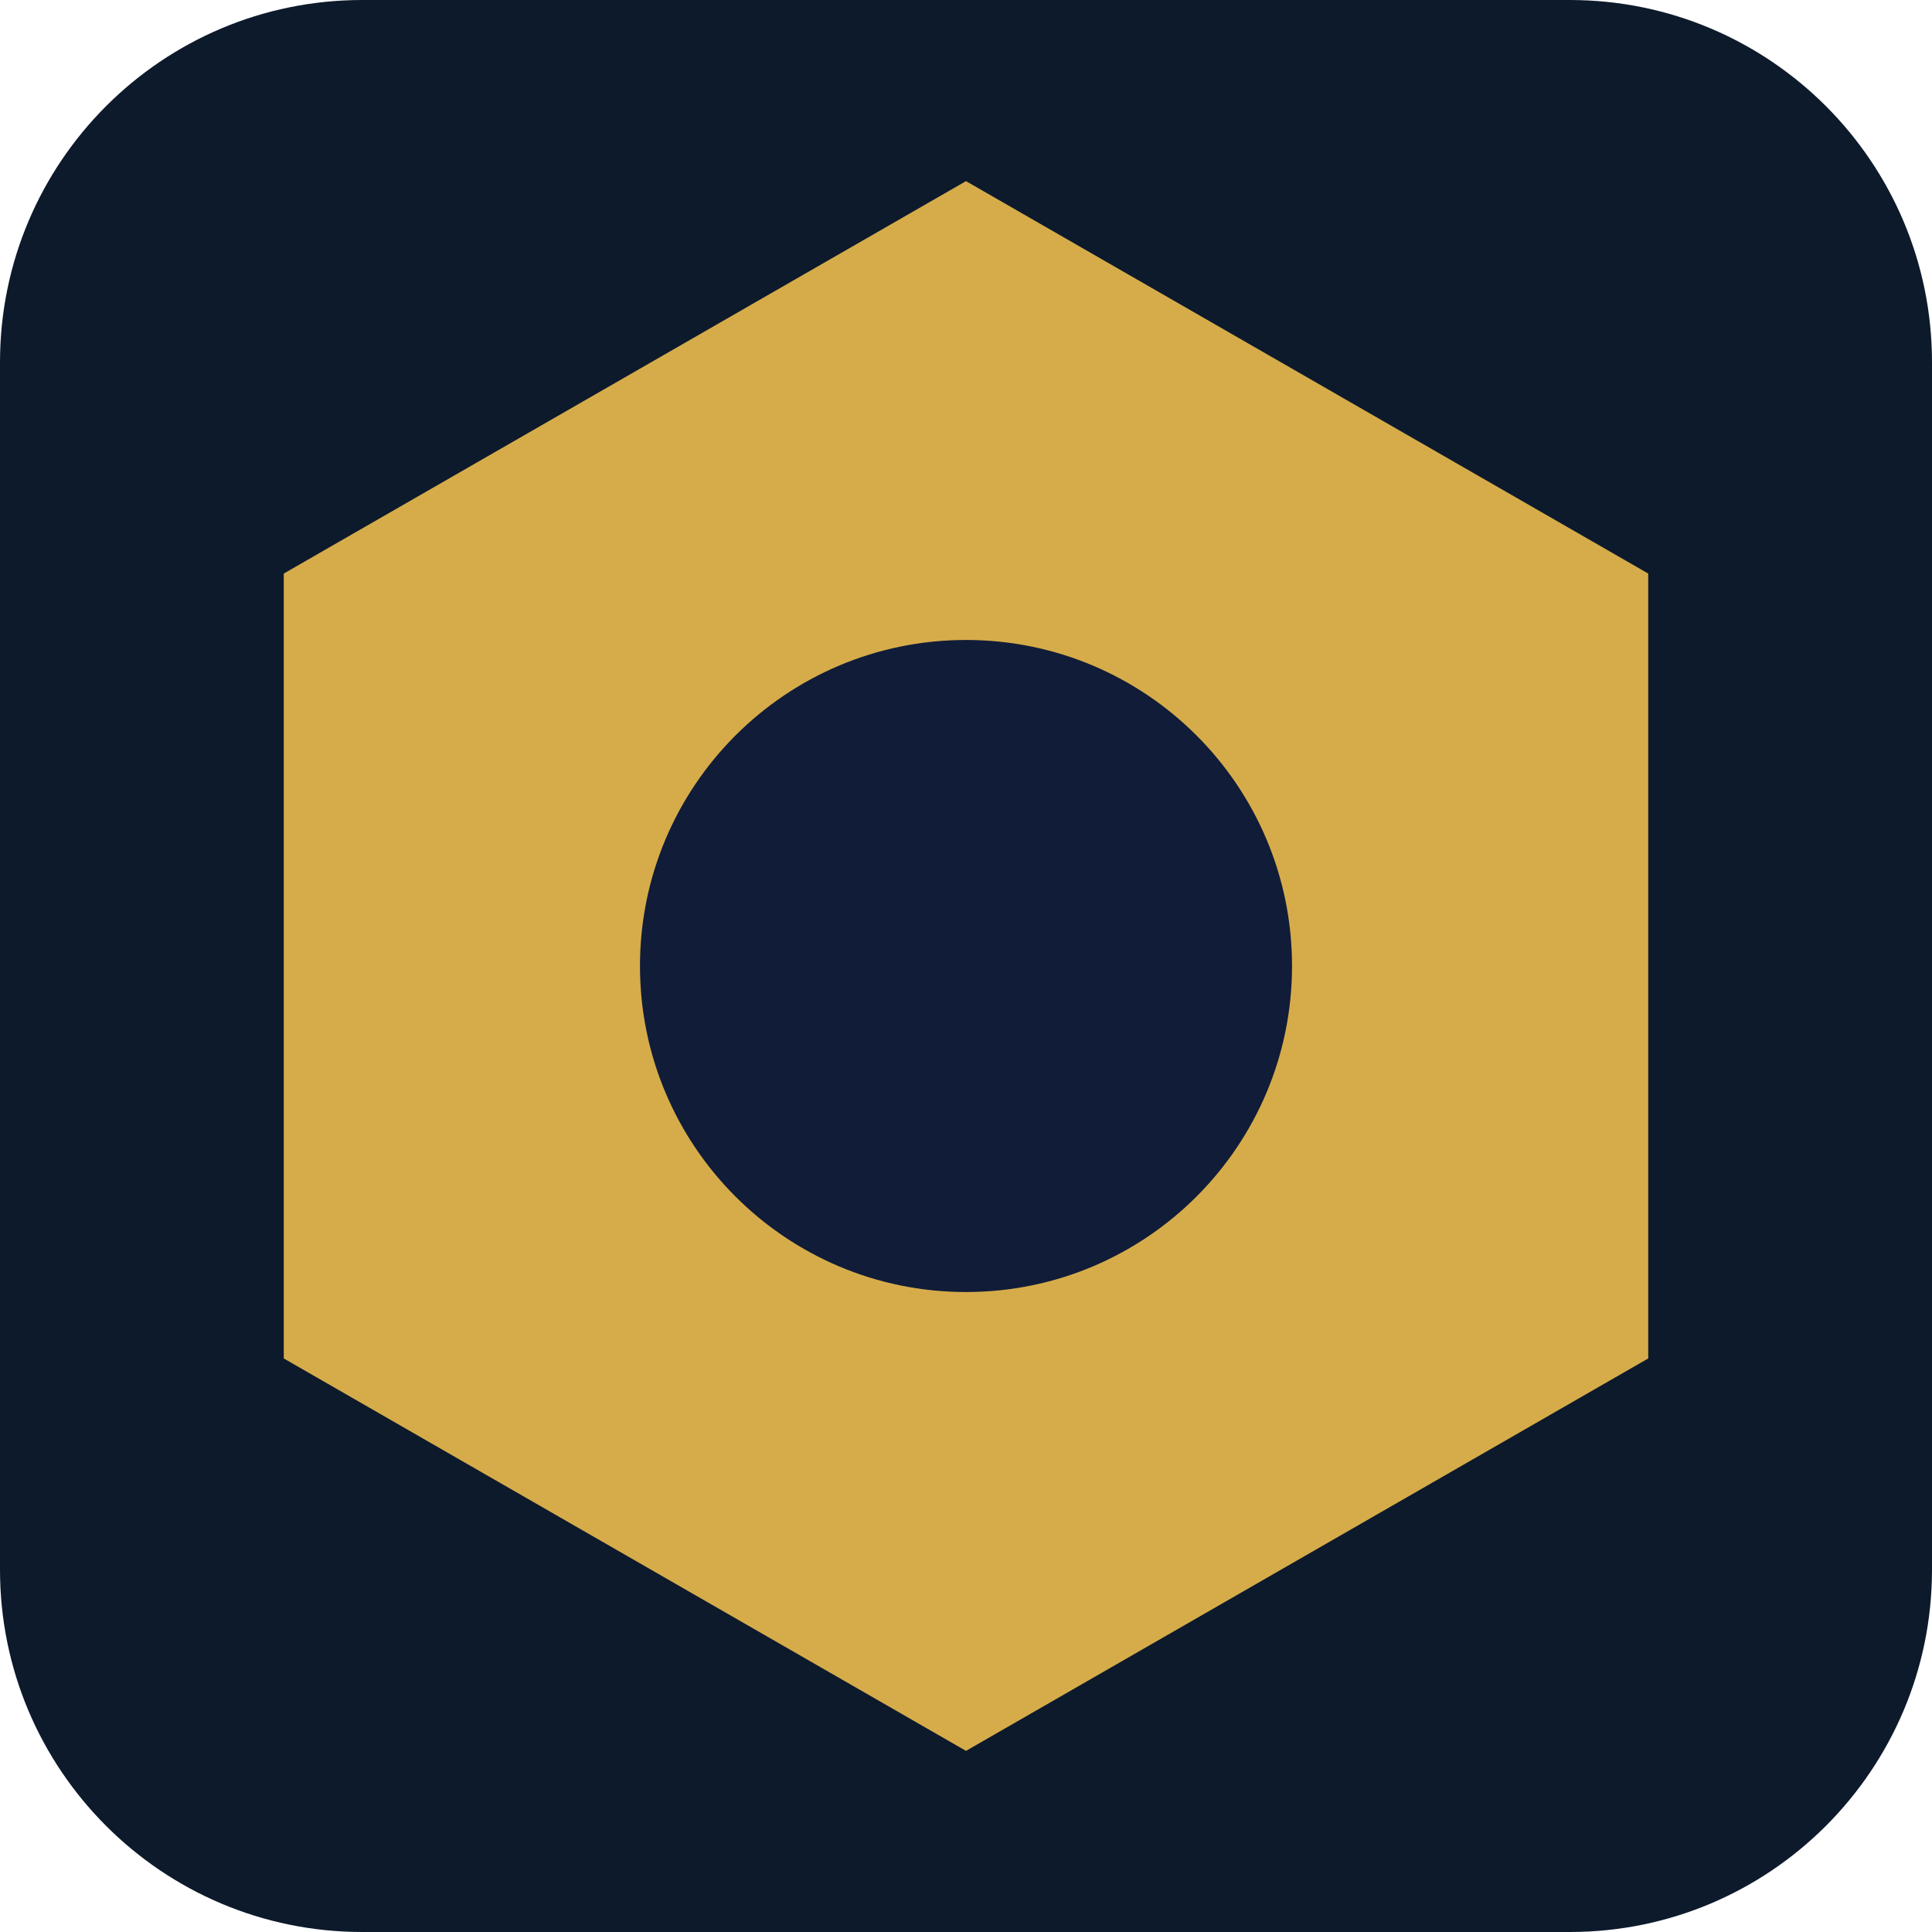
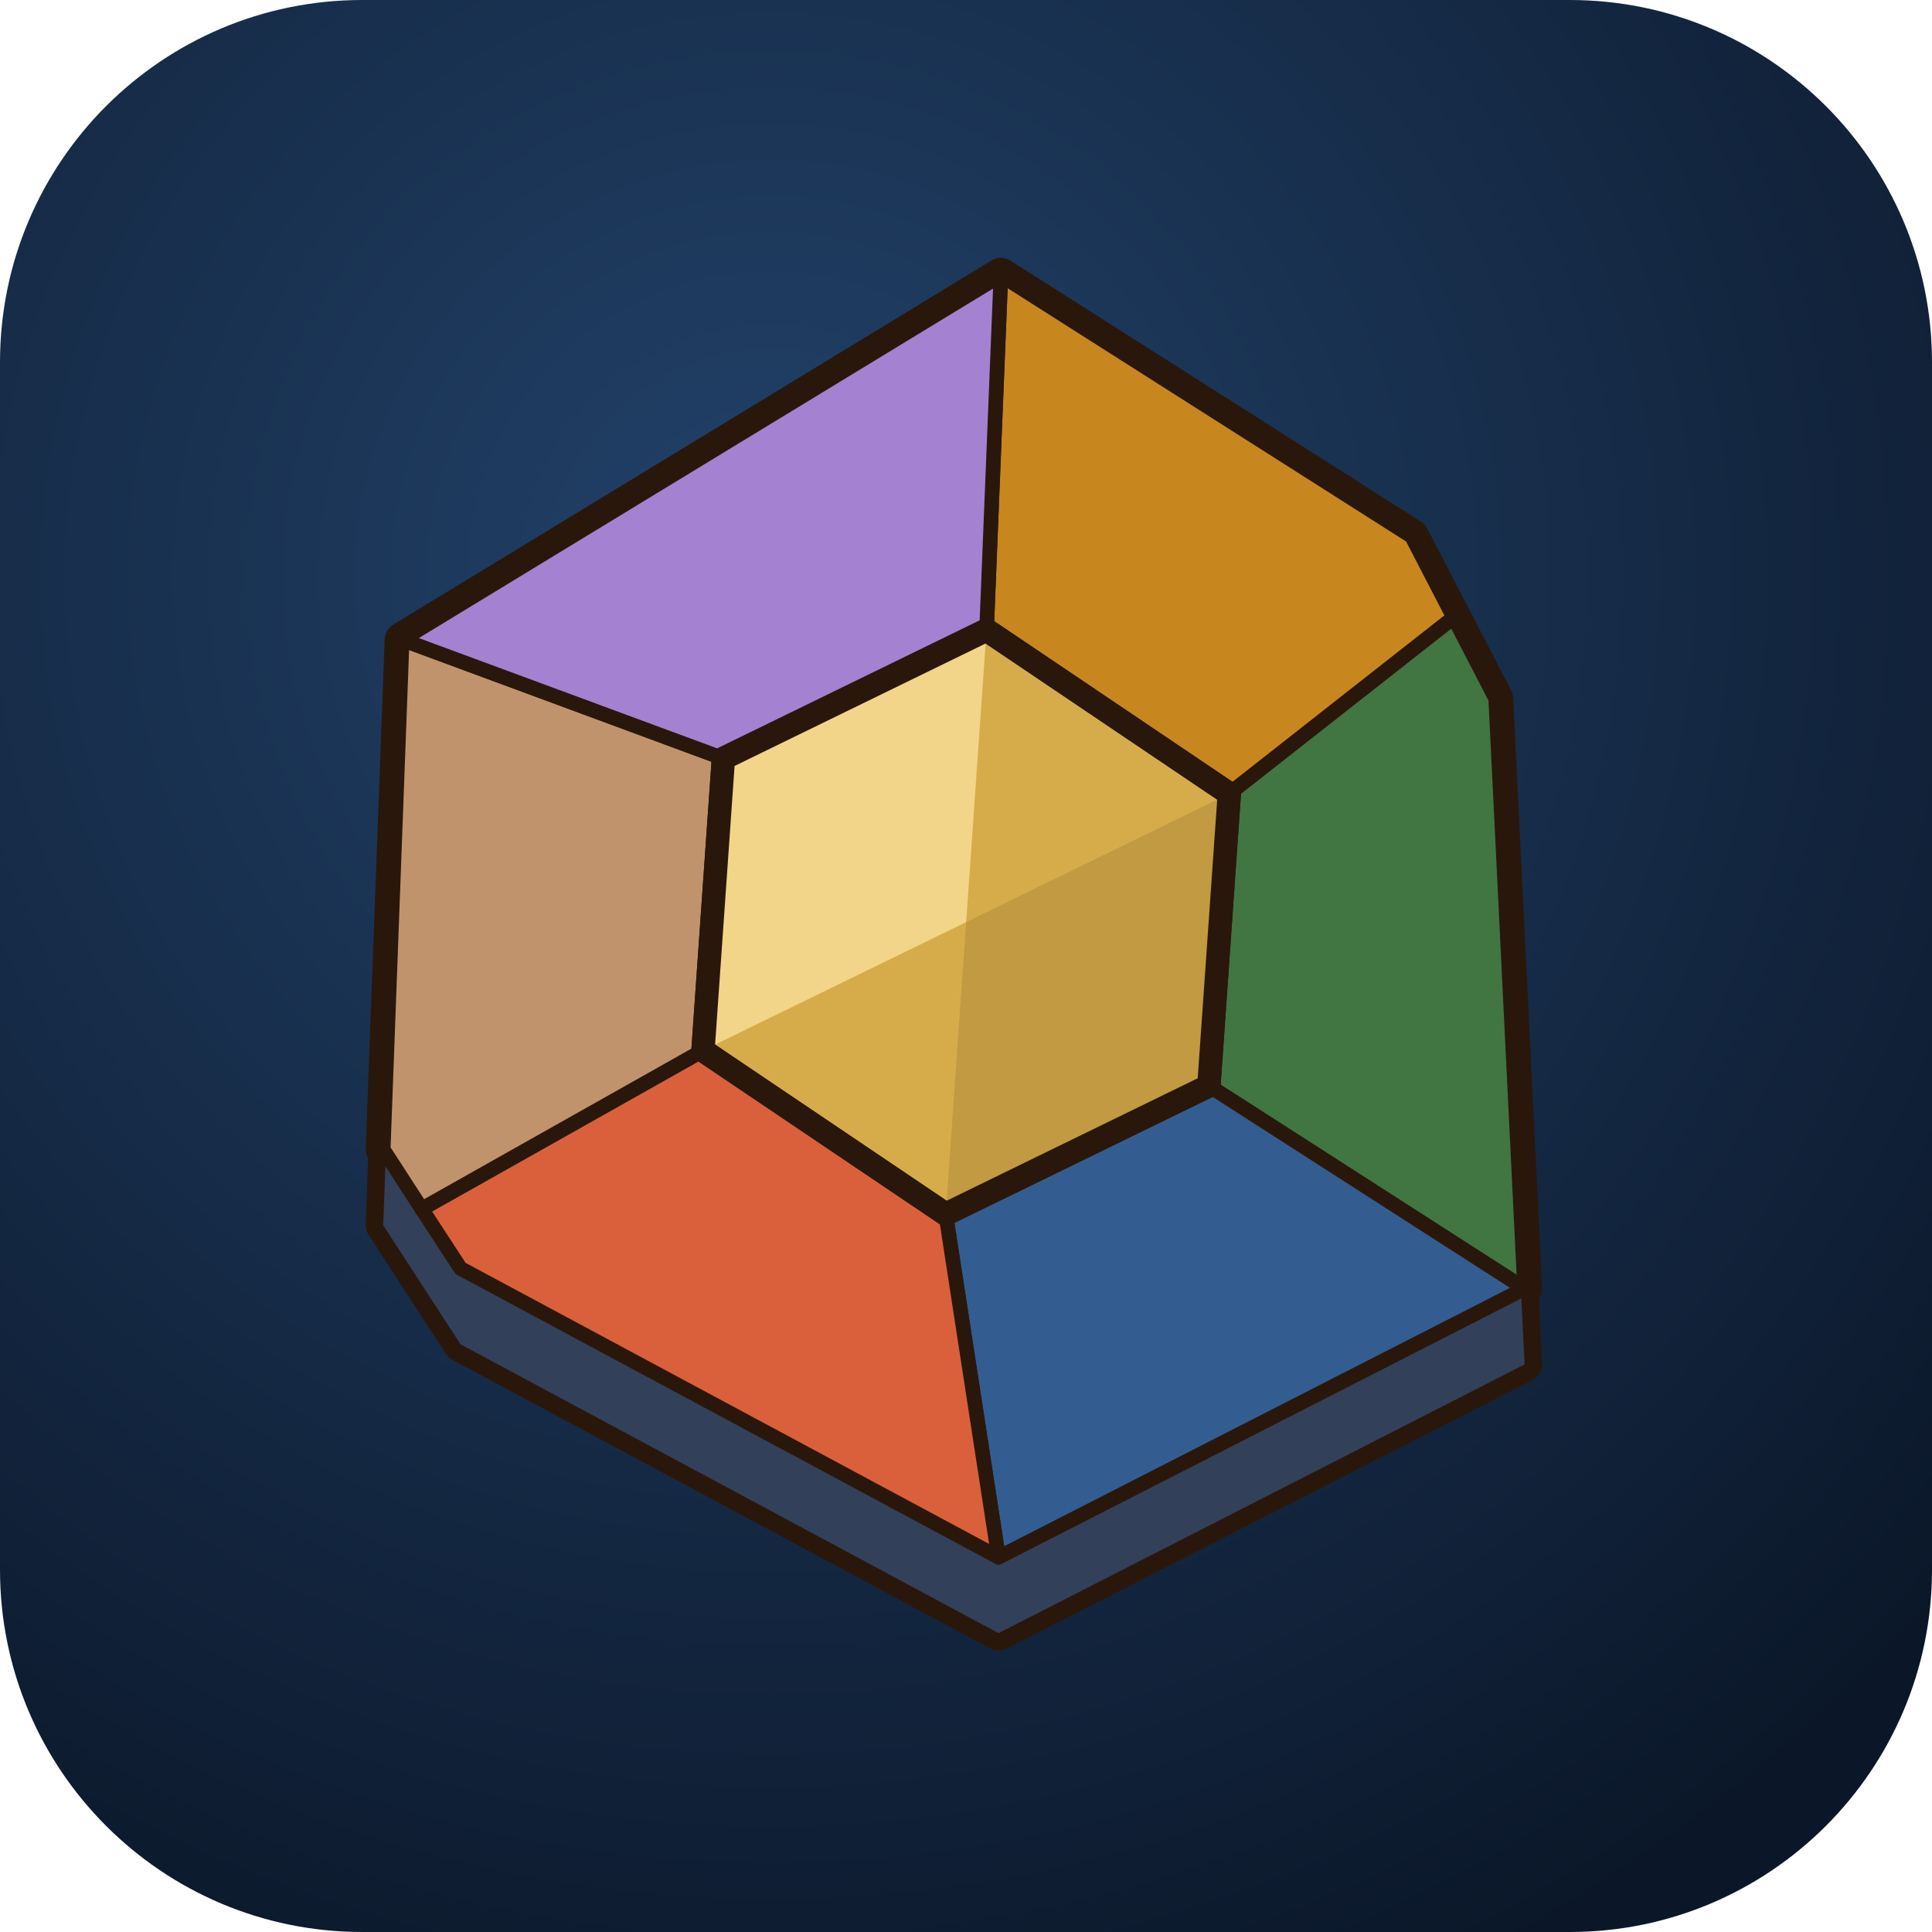
- <svg xmlns="http://www.w3.org/2000/svg" viewBox="0 0 512 512">
-   <rect width="512" height="512" rx="96" fill="#0d1a2c" />
-   <path d="M256 48L436.8 152V360L256 464L75.2 360V152Z" fill="#d6ac4a" />
-   <circle cx="256" cy="256" r="86.4" fill="#111c38" />
+ <svg xmlns="http://www.w3.org/2000/svg" viewBox="0.0 0.0 512.0 512.0">
+   <defs>
+     <radialGradient id="g" cx="40%" cy="30%" r="80%">
+       <stop offset="0" stop-color="#22426a" />
+       <stop offset="1" stop-color="#0b1729" />
+     </radialGradient>
+   </defs>
+   <rect width="512" height="512" rx="96" fill="url(#g)" />
+   <g transform="translate(58.1 58.8) scale(0.7732)">
+     <polygon points="267.9,44.3 408.7,133.8 437.5,189.4 447.4,391.6 267.1,483.7 82.7,384.7 56.2,343.9 62.7,169.2" fill="#2a170b" stroke="#2a170b" stroke-width="12.0" stroke-linejoin="round" />
+     <polygon points="267.9,18.3 408.7,107.8 437.5,163.4 447.4,365.6 267.1,457.7 82.7,358.7 56.2,317.9 62.7,143.2" fill="#2a170b" stroke="#2a170b" stroke-width="12.0" stroke-linejoin="round" />
+     <polygon points="267.9,44.3 408.7,133.8 437.5,189.4 447.4,391.6 267.1,483.7 82.7,384.7 56.2,343.9 62.7,169.2" fill="#33405a" />
+     <polygon points="267.9,18.3 408.7,107.8 437.5,163.4 447.4,365.6 267.1,457.7 82.7,358.7 56.2,317.9 62.7,143.2" fill="#4a5a76" />
+     <polygon points="267.9,18.3 408.7,107.8 423.1,135.6 346.2,196.0 263.0,139.9" fill="#c8861f" stroke="#2a170b" stroke-width="5.0" stroke-linejoin="round" class="face" style="--i:0" />
+     <polygon points="423.1,135.6 437.5,163.4 447.4,365.6 339.2,296.1 346.2,196.0" fill="#417542" stroke="#2a170b" stroke-width="5.0" stroke-linejoin="round" class="face" style="--i:1" />
+     <polygon points="447.4,365.6 267.1,457.7 249.0,340.1 339.2,296.1" fill="#335d90" stroke="#2a170b" stroke-width="5.0" stroke-linejoin="round" class="face" style="--i:2" />
+     <polygon points="267.1,457.7 82.7,358.7 69.4,338.3 165.8,284.0 249.0,340.1" fill="#d9603b" stroke="#2a170b" stroke-width="5.0" stroke-linejoin="round" class="face" style="--i:3" />
+     <polygon points="69.4,338.3 56.2,317.9 62.7,143.2 172.8,183.9 165.8,284.0" fill="#c1936d" stroke="#2a170b" stroke-width="5.0" stroke-linejoin="round" class="face" style="--i:4" />
+     <polygon points="62.7,143.2 267.9,18.3 263.0,139.9 172.8,183.9" fill="#a581d1" stroke="#2a170b" stroke-width="5.0" stroke-linejoin="round" class="face" style="--i:5" />
+     <polygon points="263.0,139.9 346.2,196.0 339.2,296.1 249.0,340.1 165.8,284.0 172.8,183.9" fill="#d6ac4a" stroke="#2a170b" stroke-width="8.0" stroke-linejoin="round" class="seventh" />
+     <polygon points="165.8,284.0 172.8,183.9 263.0,139.9 256.0,240.0" fill="#f3d589" />
+     <polygon points="346.2,196.0 339.2,296.1 249.0,340.1 256.0,240.0" fill="#c19a42" />
+     <polygon points="263.0,139.9 346.2,196.0 339.2,296.1 249.0,340.1 165.8,284.0 172.8,183.9" fill="none" stroke="#2a170b" stroke-width="8.0" stroke-linejoin="round" />
+   </g>
</svg>
